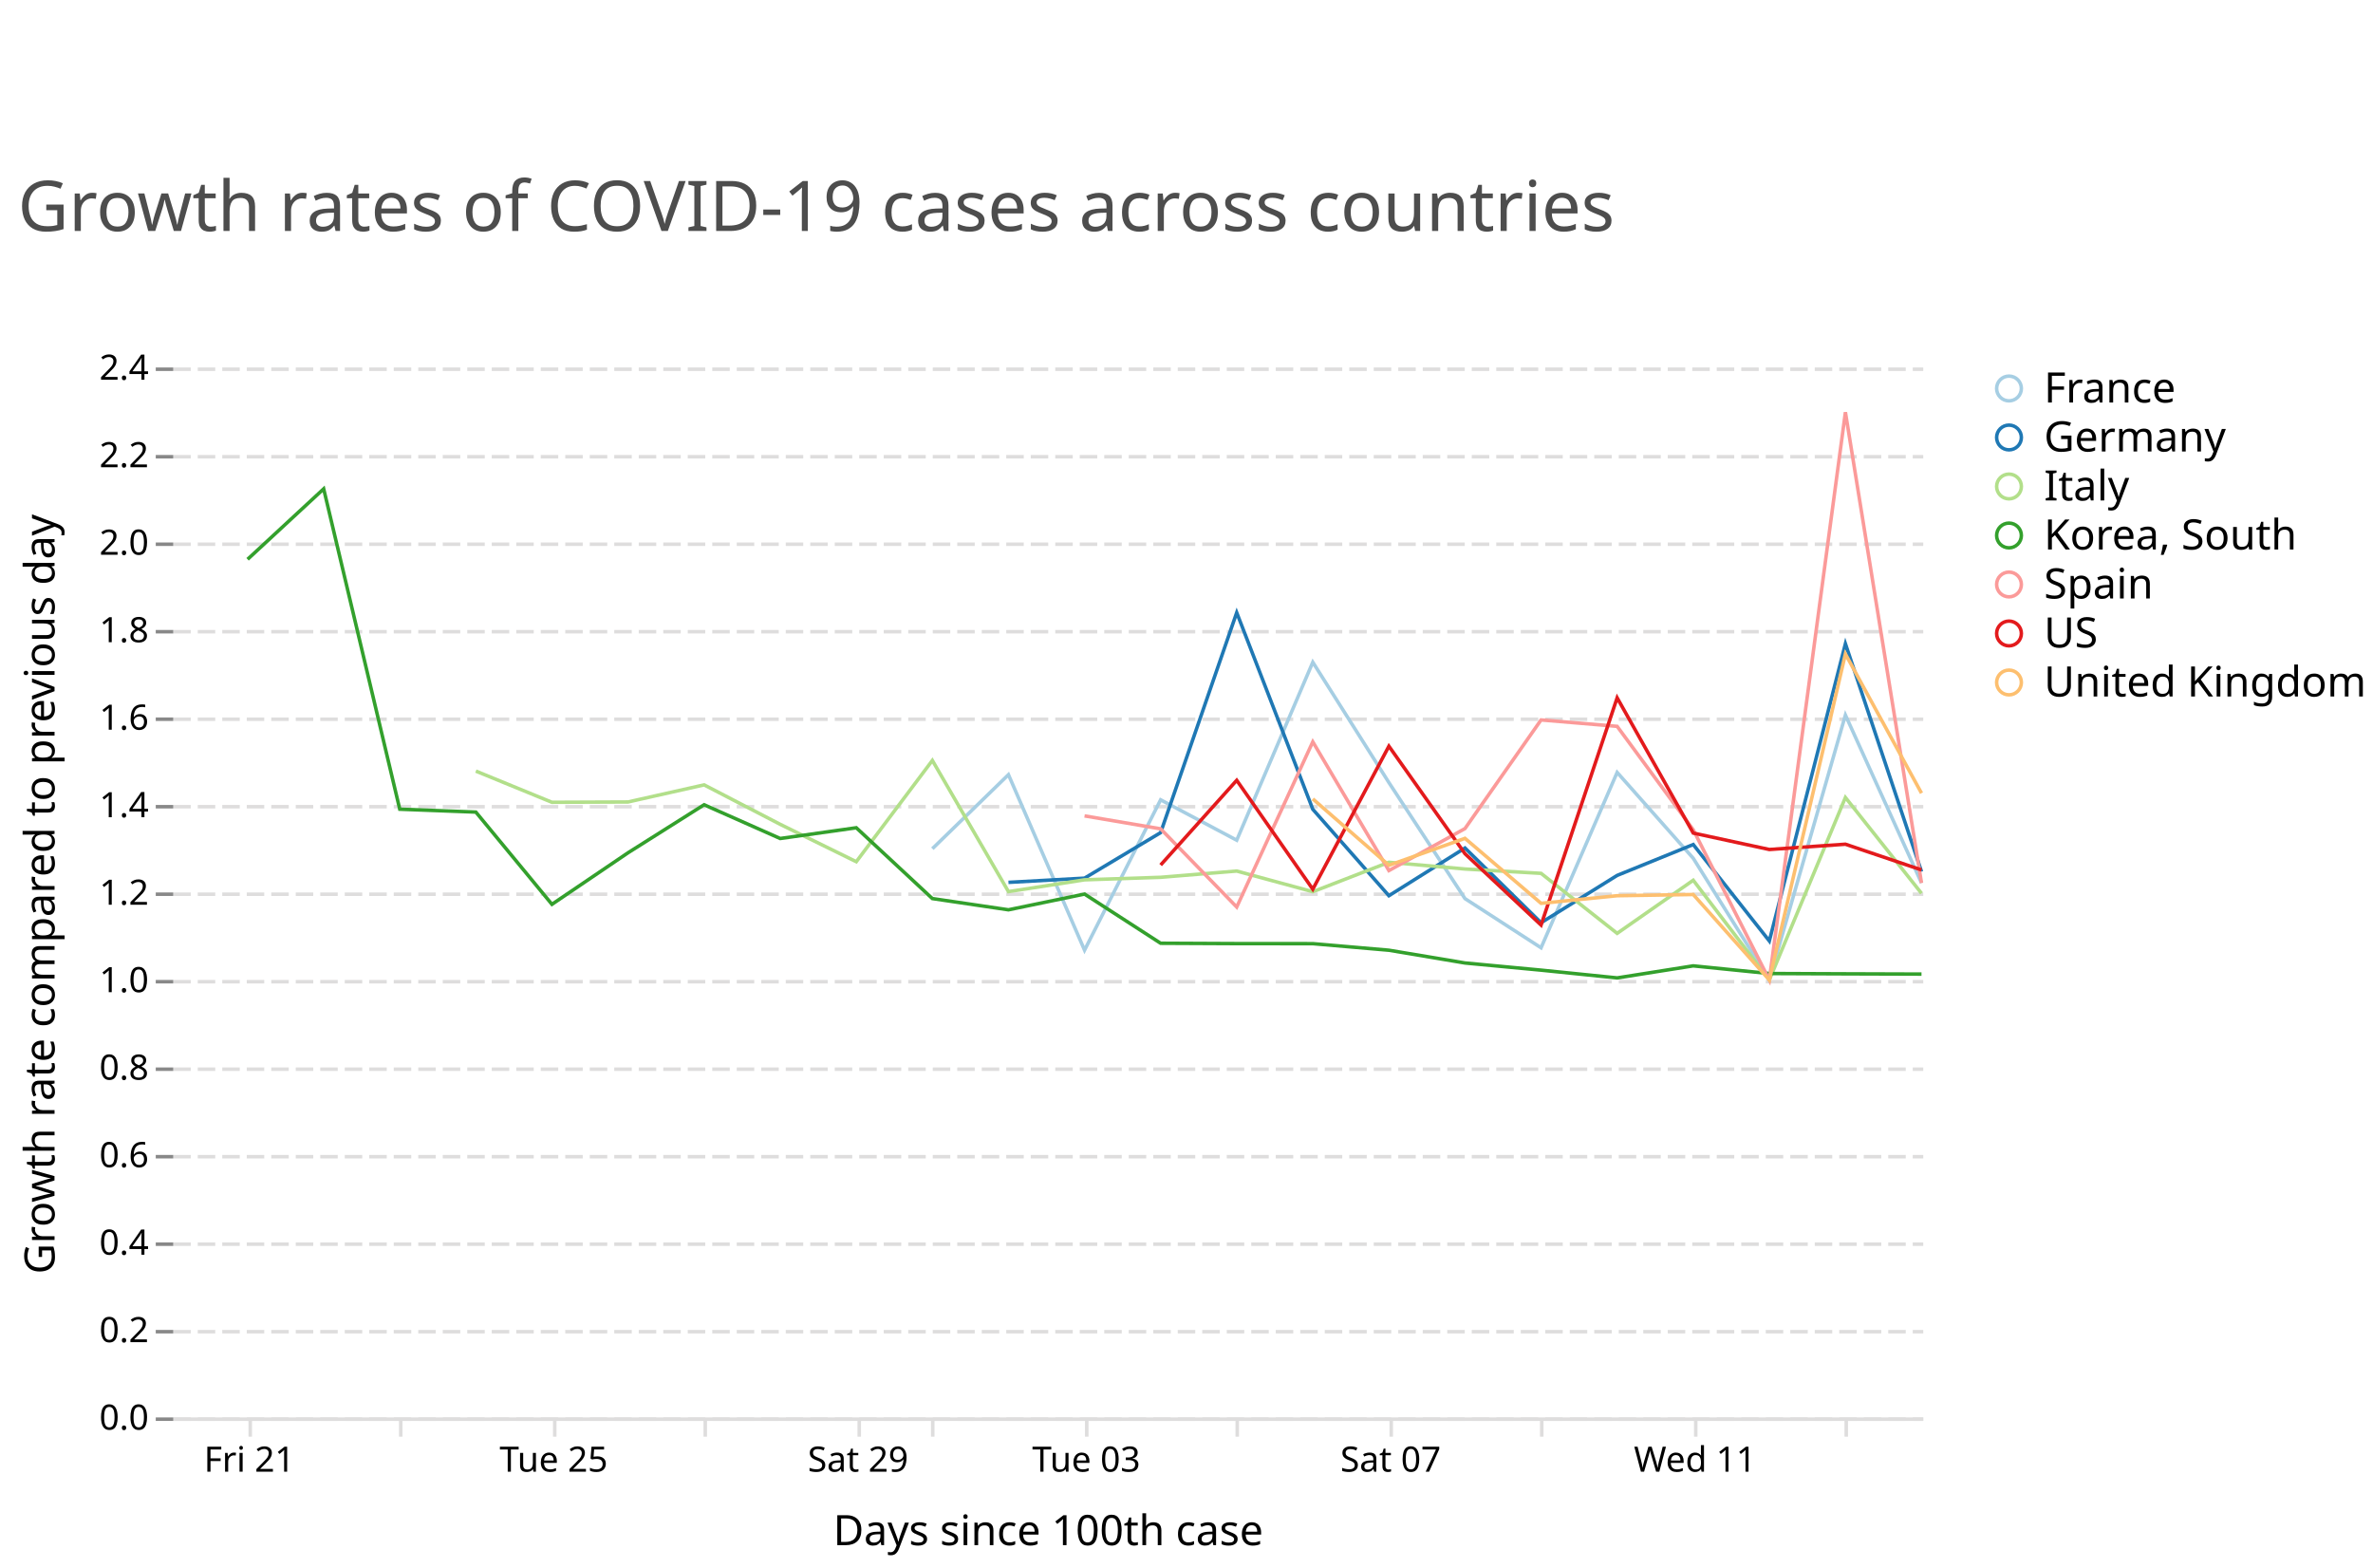
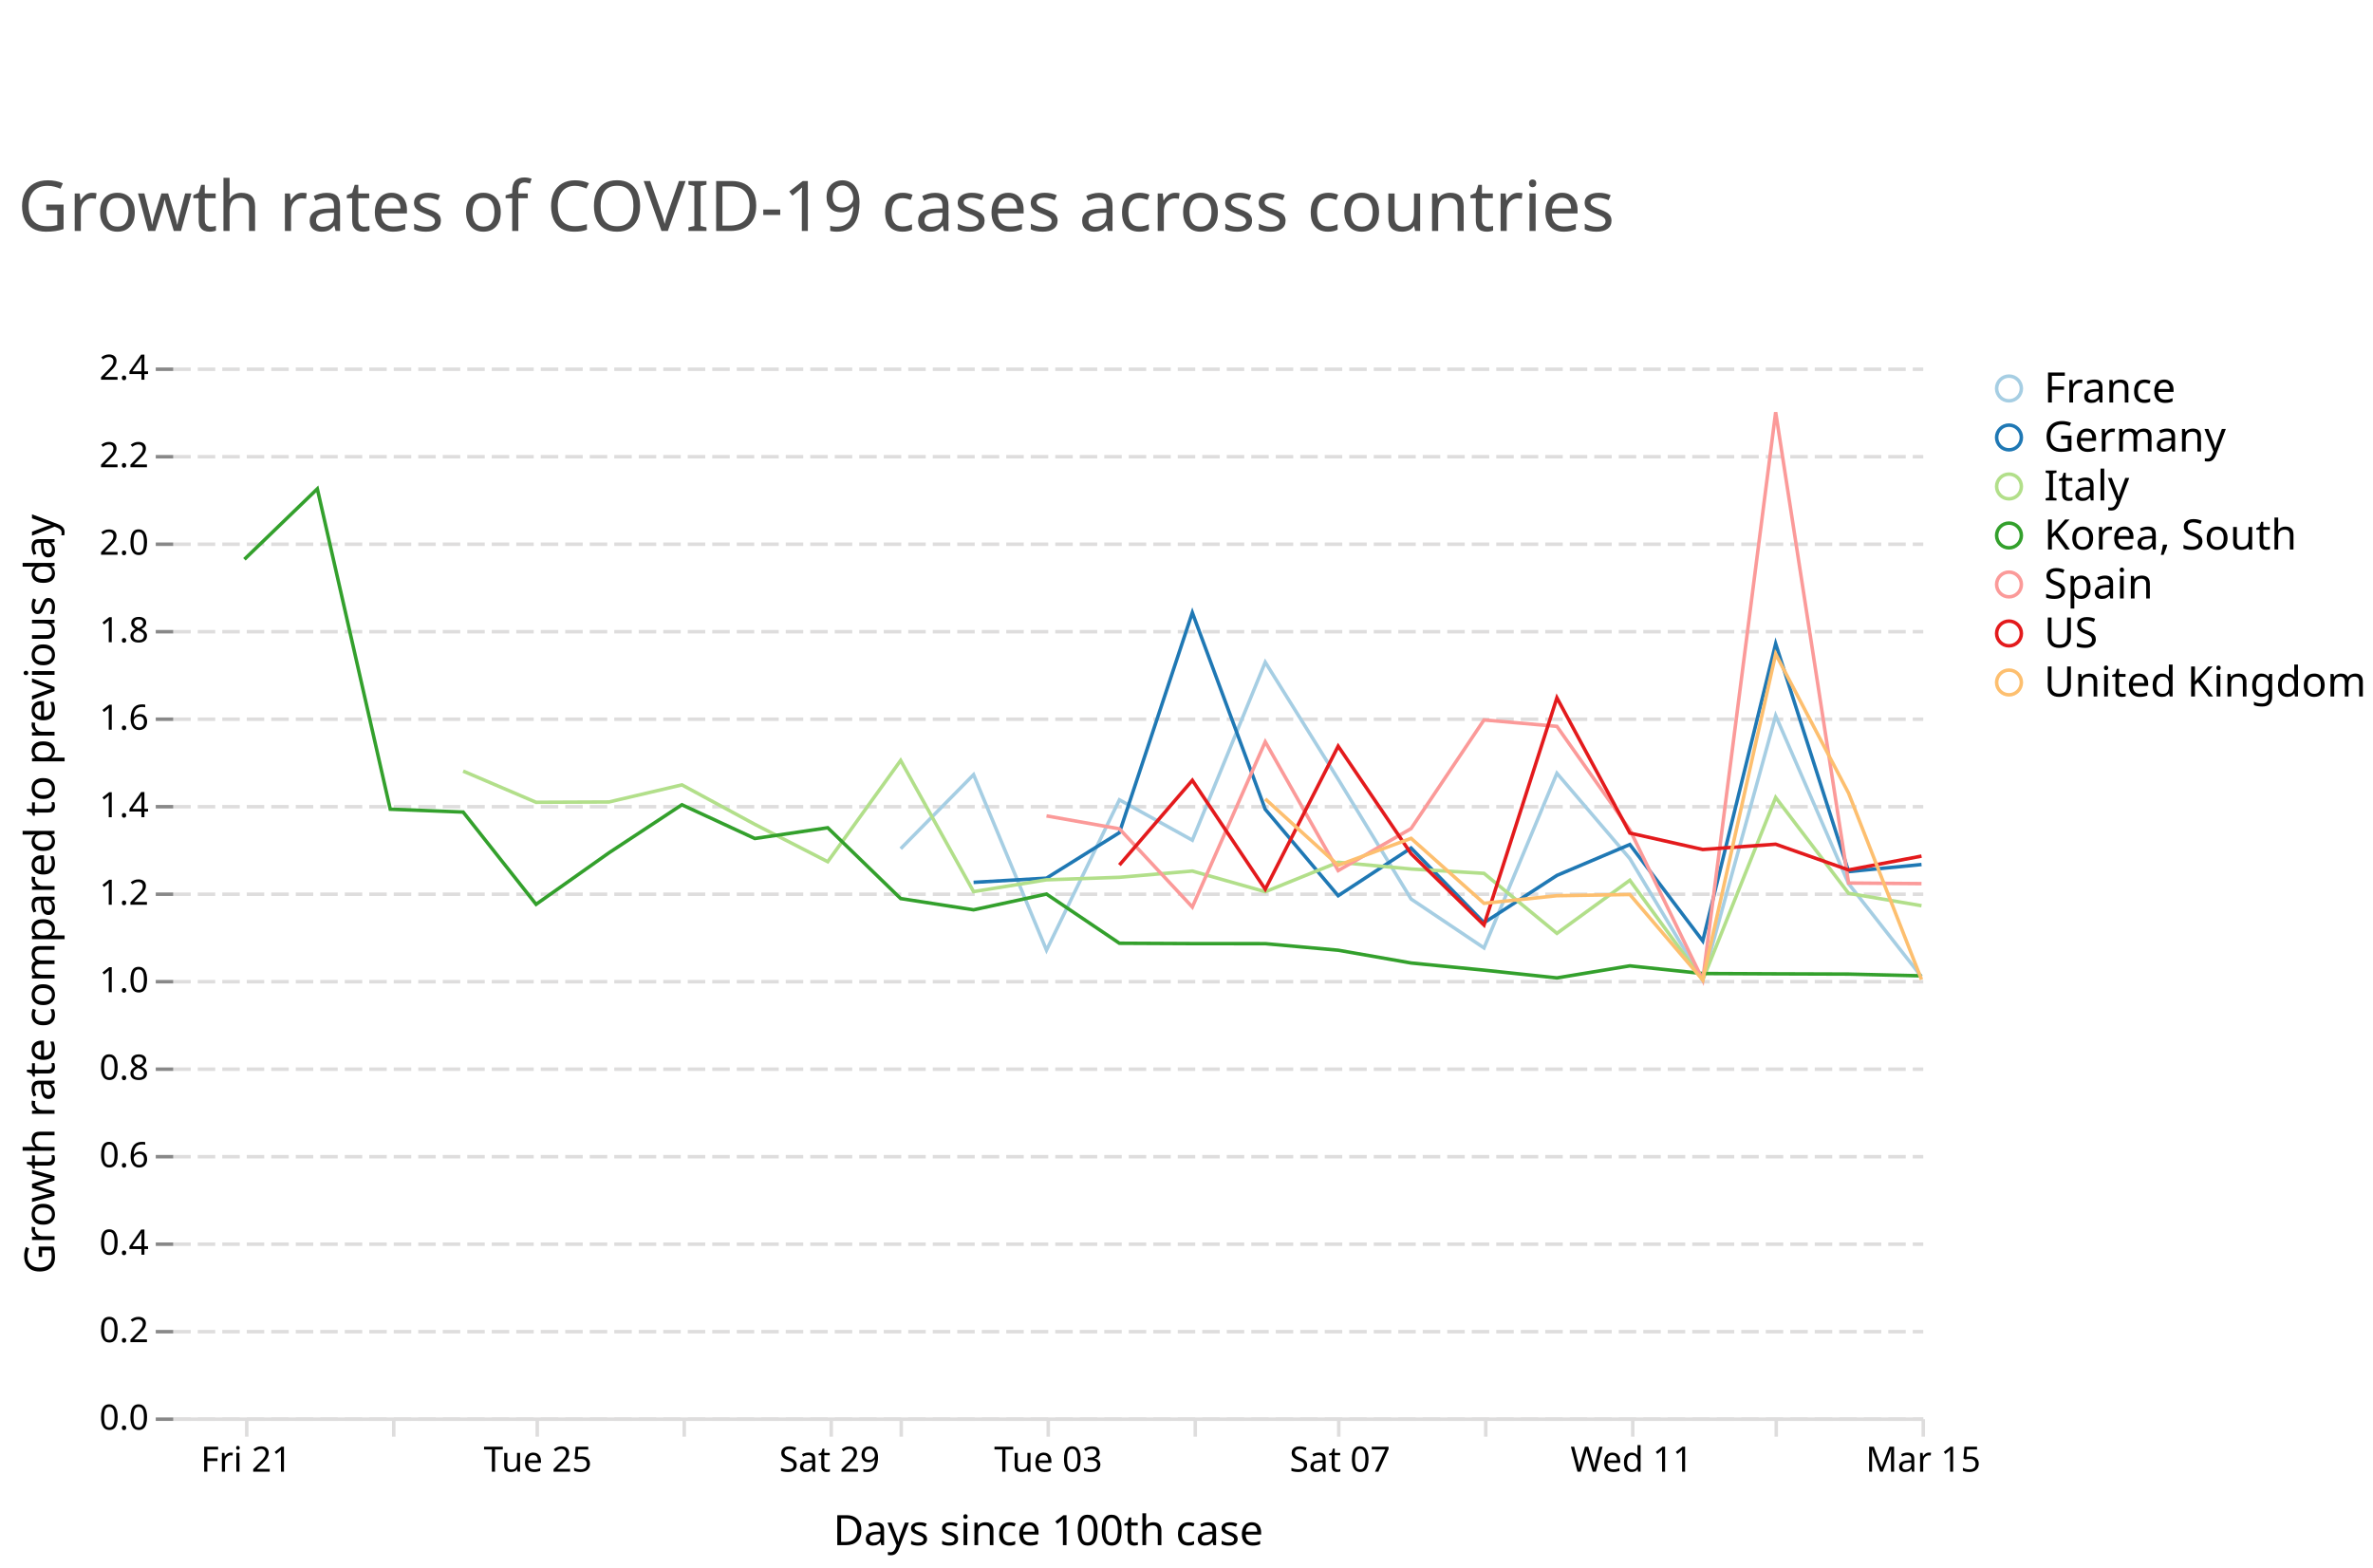
<svg xmlns="http://www.w3.org/2000/svg" class="marks" width="678" height="448" viewBox="0 0 678 448" version="1.1">
  <g transform="translate(49,105)">
    <g class="mark-group role-frame root">
      <g transform="translate(0,0)">
        <path class="background" d="M0,0h500v300h-500Z" style="fill: none; stroke: #ddd; stroke-width: 0;" />
        <g>
          <g class="mark-group role-axis">
            <g transform="translate(0.5,0.5)">
              <path class="background" d="M0,0h0v0h0Z" style="pointer-events: none; fill: none;" />
              <g>
                <g class="mark-rule role-axis-grid" style="pointer-events: none;">
                  <line transform="translate(0,300)" x2="500" y2="0" style="fill: none; stroke: #DEDDDD; stroke-width: 1; stroke-dasharray: 5,2; opacity: 1;" />
                  <line transform="translate(0,275)" x2="500" y2="0" style="fill: none; stroke: #DEDDDD; stroke-width: 1; stroke-dasharray: 5,2; opacity: 1;" />
                  <line transform="translate(0,250)" x2="500" y2="0" style="fill: none; stroke: #DEDDDD; stroke-width: 1; stroke-dasharray: 5,2; opacity: 1;" />
                  <line transform="translate(0,225)" x2="500" y2="0" style="fill: none; stroke: #DEDDDD; stroke-width: 1; stroke-dasharray: 5,2; opacity: 1;" />
                  <line transform="translate(0,200)" x2="500" y2="0" style="fill: none; stroke: #DEDDDD; stroke-width: 1; stroke-dasharray: 5,2; opacity: 1;" />
                  <line transform="translate(0,175)" x2="500" y2="0" style="fill: none; stroke: #DEDDDD; stroke-width: 1; stroke-dasharray: 5,2; opacity: 1;" />
                  <line transform="translate(0,150)" x2="500" y2="0" style="fill: none; stroke: #DEDDDD; stroke-width: 1; stroke-dasharray: 5,2; opacity: 1;" />
                  <line transform="translate(0,125)" x2="500" y2="0" style="fill: none; stroke: #DEDDDD; stroke-width: 1; stroke-dasharray: 5,2; opacity: 1;" />
                  <line transform="translate(0,100)" x2="500" y2="0" style="fill: none; stroke: #DEDDDD; stroke-width: 1; stroke-dasharray: 5,2; opacity: 1;" />
                  <line transform="translate(0,75)" x2="500" y2="0" style="fill: none; stroke: #DEDDDD; stroke-width: 1; stroke-dasharray: 5,2; opacity: 1;" />
                  <line transform="translate(0,50)" x2="500" y2="0" style="fill: none; stroke: #DEDDDD; stroke-width: 1; stroke-dasharray: 5,2; opacity: 1;" />
                  <line transform="translate(0,25)" x2="500" y2="0" style="fill: none; stroke: #DEDDDD; stroke-width: 1; stroke-dasharray: 5,2; opacity: 1;" />
                  <line transform="translate(0,0)" x2="500" y2="0" style="fill: none; stroke: #DEDDDD; stroke-width: 1; stroke-dasharray: 5,2; opacity: 1;" />
                </g>
              </g>
              <path class="foreground" d="" style="pointer-events: none; display: none; fill: none;" />
            </g>
          </g>
          <g class="mark-group role-scope pathgroup">
            <g transform="translate(0,0)">
              <path class="background" d="M0,0h500v300h-500Z" style="fill: none;" />
              <g>
                <g class="mark-line role-mark marks">
-                   <path d="M217.391,137.5L239.13,116.346L260.87,166.492L282.609,123.529L304.348,135.069L326.087,84.211L347.826,118.598L369.565,151.759L391.304,165.81L413.043,115.697L434.783,140.235L456.522,175L478.261,99.31L500,147.287" style="fill: none; stroke: #a6cee3; stroke-width: 1;" />
-                 </g>
-               </g>
-               <path class="foreground" d="" style="display: none; fill: none;" />
-             </g>
-             <g transform="translate(0,0)">
-               <path class="background" d="M0,0h500v300h-500Z" style="fill: none;" />
-               <g>
-                 <g class="mark-line role-mark marks">
-                   <path d="M239.13,147.115L260.87,145.912L282.609,132.908L304.348,70.038L326.087,126.245L347.826,150.933L369.565,137.297L391.304,158.654L413.043,145.132L434.783,136.307L456.522,163.863L478.261,78.934L500,144.048" style="fill: none; stroke: #1f78b4; stroke-width: 1;" />
-                 </g>
-               </g>
-               <path class="foreground" d="" style="display: none; fill: none;" />
-             </g>
-             <g transform="translate(0,0)">
-               <path class="background" d="M0,0h500v300h-500Z" style="fill: none;" />
-               <g>
-                 <g class="mark-line role-mark marks">
-                   <path d="M86.957,115.323L108.696,124.236L130.435,124.146L152.174,119.26L173.913,130.534L195.652,141.216L217.391,112.278L239.13,149.764L260.87,146.39L282.609,145.673L304.348,143.882L326.087,149.793L347.826,141.377L369.565,143.298L391.304,144.542L413.043,161.685L434.783,146.512L456.522,175L478.261,122.861L500,150.248" style="fill: none; stroke: #b2df8a; stroke-width: 1;" />
-                 </g>
-               </g>
-               <path class="foreground" d="" style="display: none; fill: none;" />
-             </g>
-             <g transform="translate(0,0)">
-               <path class="background" d="M0,0h500v300h-500Z" style="fill: none;" />
-               <g>
-                 <g class="mark-line role-mark marks">
-                   <path d="M21.739,54.808L43.478,34.681L65.217,126.212L86.957,127.035L108.696,153.391L130.435,138.664L152.174,124.941L173.913,134.584L195.652,131.515L217.391,151.746L239.13,154.959L260.87,150.461L282.609,164.515L304.348,164.615L326.087,164.631L347.826,166.506L369.565,170.153L391.304,172.197L413.043,174.415L434.783,170.974L456.522,173.162L478.261,173.253L500,173.324" style="fill: none; stroke: #33a02c; stroke-width: 1;" />
-                 </g>
-               </g>
-               <path class="foreground" d="" style="display: none; fill: none;" />
-             </g>
-             <g transform="translate(0,0)">
-               <path class="background" d="M0,0h500v300h-500Z" style="fill: none;" />
-               <g>
-                 <g class="mark-line role-mark marks">
-                   <path d="M260.87,128.125L282.609,131.818L304.348,154.167L326.087,106.95L347.826,143.75L369.565,131.75L391.304,100.706L413.043,102.54L434.783,132.08L456.522,175L478.261,12.78L500,147.31" style="fill: none; stroke: #fb9a99; stroke-width: 1;" />
-                 </g>
-               </g>
-               <path class="foreground" d="" style="display: none; fill: none;" />
-             </g>
-             <g transform="translate(0,0)">
-               <path class="background" d="M0,0h500v300h-500Z" style="fill: none;" />
-               <g>
-                 <g class="mark-line role-mark marks">
-                   <path d="M282.609,142.161L304.348,117.953L326.087,149.078L347.826,108.206L369.565,138.93L391.304,159.315L413.043,94.383L434.783,133.029L456.522,137.724L478.261,136.215L500,143.564" style="fill: none; stroke: #e31a1c; stroke-width: 1;" />
-                 </g>
-               </g>
-               <path class="foreground" d="" style="display: none; fill: none;" />
-             </g>
-             <g transform="translate(0,0)">
-               <path class="background" d="M0,0h500v300h-500Z" style="fill: none;" />
-               <g>
-                 <g class="mark-line role-mark marks">
-                   <path d="M326.087,123.276L347.826,142.226L369.565,134.541L391.304,153.102L413.043,150.932L434.783,150.586L456.522,175L478.261,81.863L500,121.629" style="fill: none; stroke: #fdbf6f; stroke-width: 1;" />
+                   <path d="M208.333,137.5L229.167,116.346L250,166.492L270.833,123.529L291.667,135.069L312.5,84.211L333.333,117.645L354.167,151.881L375,165.851L395.833,115.941L416.667,140.332L437.5,175L458.333,99.476L479.167,147.495L500,174.079" style="fill: none; stroke: #a6cee3; stroke-width: 1;" />
+                 </g>
+               </g>
+               <path class="foreground" d="" style="display: none; fill: none;" />
+             </g>
+             <g transform="translate(0,0)">
+               <path class="background" d="M0,0h500v300h-500Z" style="fill: none;" />
+               <g>
+                 <g class="mark-line role-mark marks">
+                   <path d="M229.167,147.115L250,145.912L270.833,132.908L291.667,70.038L312.5,126.245L333.333,150.933L354.167,137.297L375,158.654L395.833,145.132L416.667,136.307L437.5,163.863L458.333,78.934L479.167,144.048L500,142.012" style="fill: none; stroke: #1f78b4; stroke-width: 1;" />
+                 </g>
+               </g>
+               <path class="foreground" d="" style="display: none; fill: none;" />
+             </g>
+             <g transform="translate(0,0)">
+               <path class="background" d="M0,0h500v300h-500Z" style="fill: none;" />
+               <g>
+                 <g class="mark-line role-mark marks">
+                   <path d="M83.333,115.323L104.167,124.236L125,124.146L145.833,119.26L166.667,130.534L187.5,141.216L208.333,112.278L229.167,149.764L250,146.39L270.833,145.673L291.667,143.882L312.5,149.793L333.333,141.377L354.167,143.298L375,144.542L395.833,161.685L416.667,146.512L437.5,175L458.333,122.861L479.167,150.248L500,153.79" style="fill: none; stroke: #b2df8a; stroke-width: 1;" />
+                 </g>
+               </g>
+               <path class="foreground" d="" style="display: none; fill: none;" />
+             </g>
+             <g transform="translate(0,0)">
+               <path class="background" d="M0,0h500v300h-500Z" style="fill: none;" />
+               <g>
+                 <g class="mark-line role-mark marks">
+                   <path d="M20.833,54.808L41.667,34.681L62.5,126.212L83.333,127.035L104.167,153.391L125,138.664L145.833,124.941L166.667,134.584L187.5,131.515L208.333,151.746L229.167,154.959L250,150.461L270.833,164.515L291.667,164.615L312.5,164.631L333.333,166.506L354.167,170.153L375,172.197L395.833,174.415L416.667,170.974L437.5,173.162L458.333,173.253L479.167,173.324L500,173.825" style="fill: none; stroke: #33a02c; stroke-width: 1;" />
+                 </g>
+               </g>
+               <path class="foreground" d="" style="display: none; fill: none;" />
+             </g>
+             <g transform="translate(0,0)">
+               <path class="background" d="M0,0h500v300h-500Z" style="fill: none;" />
+               <g>
+                 <g class="mark-line role-mark marks">
+                   <path d="M250,128.125L270.833,131.818L291.667,154.167L312.5,106.95L333.333,143.75L354.167,131.75L375,100.706L395.833,102.54L416.667,132.08L437.5,175L458.333,12.78L479.167,147.31L500,147.481" style="fill: none; stroke: #fb9a99; stroke-width: 1;" />
+                 </g>
+               </g>
+               <path class="foreground" d="" style="display: none; fill: none;" />
+             </g>
+             <g transform="translate(0,0)">
+               <path class="background" d="M0,0h500v300h-500Z" style="fill: none;" />
+               <g>
+                 <g class="mark-line role-mark marks">
+                   <path d="M270.833,142.161L291.667,117.953L312.5,149.078L333.333,108.206L354.167,138.93L375,159.315L395.833,94.383L416.667,133.029L437.5,137.724L458.333,136.215L479.167,143.564L500,139.613" style="fill: none; stroke: #e31a1c; stroke-width: 1;" />
+                 </g>
+               </g>
+               <path class="foreground" d="" style="display: none; fill: none;" />
+             </g>
+             <g transform="translate(0,0)">
+               <path class="background" d="M0,0h500v300h-500Z" style="fill: none;" />
+               <g>
+                 <g class="mark-line role-mark marks">
+                   <path d="M312.5,123.276L333.333,142.226L354.167,134.541L375,153.102L395.833,150.932L416.667,150.586L437.5,175L458.333,81.863L479.167,121.629L500,174.891" style="fill: none; stroke: #fdbf6f; stroke-width: 1;" />
                </g>
              </g>
              <path class="foreground" d="" style="display: none; fill: none;" />
            </g>
          </g>
          <g class="mark-group role-legend">
            <g transform="translate(519,0)">
              <path class="background" d="M0,0h105v96h-105Z" style="pointer-events: none; fill: none;" />
              <g>
                <g class="mark-group role-legend-entry">
                  <g transform="translate(0,0)">
                    <path class="background" d="M0,0h0v0h0Z" style="pointer-events: none; fill: none;" />
                    <g>
                      <g class="mark-group role-scope">
                        <g transform="translate(0,0)">
                          <path class="background" d="M0,0h104.683v12h-104.683Z" style="pointer-events: none; fill: none; opacity: 1;" />
                          <g>
                            <g class="mark-symbol role-legend-symbol" style="pointer-events: none;">
                              <path transform="translate(6,6)" d="M3.536,0A3.536,3.536,0,1,1,-3.536,0A3.536,3.536,0,1,1,3.536,0" style="fill: none; stroke: #a6cee3; stroke-width: 1; opacity: 1;" />
                            </g>
                            <g class="mark-text role-legend-label" style="pointer-events: none;">
                              <text text-anchor="start" transform="translate(16,10)" style="font-family: Avenir; font-size: 12px; fill: #000; opacity: 1;">France</text>
                            </g>
                          </g>
                          <path class="foreground" d="" style="pointer-events: none; display: none; fill: none;" />
                        </g>
                        <g transform="translate(0,14)">
                          <path class="background" d="M0,0h104.683v12h-104.683Z" style="pointer-events: none; fill: none; opacity: 1;" />
                          <g>
                            <g class="mark-symbol role-legend-symbol" style="pointer-events: none;">
                              <path transform="translate(6,6)" d="M3.536,0A3.536,3.536,0,1,1,-3.536,0A3.536,3.536,0,1,1,3.536,0" style="fill: none; stroke: #1f78b4; stroke-width: 1; opacity: 1;" />
                            </g>
                            <g class="mark-text role-legend-label" style="pointer-events: none;">
                              <text text-anchor="start" transform="translate(16,10)" style="font-family: Avenir; font-size: 12px; fill: #000; opacity: 1;">Germany</text>
                            </g>
                          </g>
                          <path class="foreground" d="" style="pointer-events: none; display: none; fill: none;" />
                        </g>
                        <g transform="translate(0,28)">
                          <path class="background" d="M0,0h104.683v12h-104.683Z" style="pointer-events: none; fill: none; opacity: 1;" />
                          <g>
                            <g class="mark-symbol role-legend-symbol" style="pointer-events: none;">
                              <path transform="translate(6,6)" d="M3.536,0A3.536,3.536,0,1,1,-3.536,0A3.536,3.536,0,1,1,3.536,0" style="fill: none; stroke: #b2df8a; stroke-width: 1; opacity: 1;" />
                            </g>
                            <g class="mark-text role-legend-label" style="pointer-events: none;">
                              <text text-anchor="start" transform="translate(16,10)" style="font-family: Avenir; font-size: 12px; fill: #000; opacity: 1;">Italy</text>
                            </g>
                          </g>
                          <path class="foreground" d="" style="pointer-events: none; display: none; fill: none;" />
                        </g>
                        <g transform="translate(0,42)">
                          <path class="background" d="M0,0h104.683v12h-104.683Z" style="pointer-events: none; fill: none; opacity: 1;" />
                          <g>
                            <g class="mark-symbol role-legend-symbol" style="pointer-events: none;">
                              <path transform="translate(6,6)" d="M3.536,0A3.536,3.536,0,1,1,-3.536,0A3.536,3.536,0,1,1,3.536,0" style="fill: none; stroke: #33a02c; stroke-width: 1; opacity: 1;" />
                            </g>
                            <g class="mark-text role-legend-label" style="pointer-events: none;">
                              <text text-anchor="start" transform="translate(16,10)" style="font-family: Avenir; font-size: 12px; fill: #000; opacity: 1;">Korea, South</text>
                            </g>
                          </g>
                          <path class="foreground" d="" style="pointer-events: none; display: none; fill: none;" />
                        </g>
                        <g transform="translate(0,56)">
                          <path class="background" d="M0,0h104.683v12h-104.683Z" style="pointer-events: none; fill: none; opacity: 1;" />
                          <g>
                            <g class="mark-symbol role-legend-symbol" style="pointer-events: none;">
                              <path transform="translate(6,6)" d="M3.536,0A3.536,3.536,0,1,1,-3.536,0A3.536,3.536,0,1,1,3.536,0" style="fill: none; stroke: #fb9a99; stroke-width: 1; opacity: 1;" />
                            </g>
                            <g class="mark-text role-legend-label" style="pointer-events: none;">
                              <text text-anchor="start" transform="translate(16,10)" style="font-family: Avenir; font-size: 12px; fill: #000; opacity: 1;">Spain</text>
                            </g>
                          </g>
                          <path class="foreground" d="" style="pointer-events: none; display: none; fill: none;" />
                        </g>
                        <g transform="translate(0,70)">
                          <path class="background" d="M0,0h104.683v12h-104.683Z" style="pointer-events: none; fill: none; opacity: 1;" />
                          <g>
                            <g class="mark-symbol role-legend-symbol" style="pointer-events: none;">
                              <path transform="translate(6,6)" d="M3.536,0A3.536,3.536,0,1,1,-3.536,0A3.536,3.536,0,1,1,3.536,0" style="fill: none; stroke: #e31a1c; stroke-width: 1; opacity: 1;" />
                            </g>
                            <g class="mark-text role-legend-label" style="pointer-events: none;">
                              <text text-anchor="start" transform="translate(16,10)" style="font-family: Avenir; font-size: 12px; fill: #000; opacity: 1;">US</text>
                            </g>
                          </g>
                          <path class="foreground" d="" style="pointer-events: none; display: none; fill: none;" />
                        </g>
                        <g transform="translate(0,84)">
                          <path class="background" d="M0,0h104.683v12h-104.683Z" style="pointer-events: none; fill: none; opacity: 1;" />
                          <g>
                            <g class="mark-symbol role-legend-symbol" style="pointer-events: none;">
                              <path transform="translate(6,6)" d="M3.536,0A3.536,3.536,0,1,1,-3.536,0A3.536,3.536,0,1,1,3.536,0" style="fill: none; stroke: #fdbf6f; stroke-width: 1; opacity: 1;" />
                            </g>
                            <g class="mark-text role-legend-label" style="pointer-events: none;">
                              <text text-anchor="start" transform="translate(16,10)" style="font-family: Avenir; font-size: 12px; fill: #000; opacity: 1;">United Kingdom</text>
                            </g>
                          </g>
                          <path class="foreground" d="" style="pointer-events: none; display: none; fill: none;" />
                        </g>
                      </g>
                    </g>
                    <path class="foreground" d="" style="pointer-events: none; display: none; fill: none;" />
                  </g>
                </g>
              </g>
              <path class="foreground" d="" style="pointer-events: none; display: none; fill: none;" />
            </g>
          </g>
          <g class="mark-group role-title">
            <g transform="translate(-43.91667,-55)">
              <path class="background" d="M0,0h0v0h0Z" style="pointer-events: none; fill: none;" />
              <g>
                <g class="mark-text role-title-text" style="pointer-events: none;">
                  <text text-anchor="start" transform="translate(0,16)" style="font-family: Avenir; font-size: 20px; font-weight: 300; fill: #4d4d4d; opacity: 1;">Growth rates of COVID-19 cases across countries</text>
                </g>
              </g>
              <path class="foreground" d="" style="pointer-events: none; display: none; fill: none;" />
            </g>
          </g>
          <g class="mark-group role-axis">
            <g transform="translate(0.5,300.5)">
              <path class="background" d="M0,0h0v0h0Z" style="pointer-events: none; fill: none;" />
              <g>
                <g class="mark-rule role-axis-tick" style="pointer-events: none;">
-                   <line transform="translate(22,0)" x2="0" y2="5" style="fill: none; stroke: #DEDDDD; stroke-width: 1; opacity: 1;" />
-                   <line transform="translate(65,0)" x2="0" y2="5" style="fill: none; stroke: #DEDDDD; stroke-width: 1; opacity: 1;" />
-                   <line transform="translate(109,0)" x2="0" y2="5" style="fill: none; stroke: #DEDDDD; stroke-width: 1; opacity: 1;" />
-                   <line transform="translate(152,0)" x2="0" y2="5" style="fill: none; stroke: #DEDDDD; stroke-width: 1; opacity: 1;" />
-                   <line transform="translate(196,0)" x2="0" y2="5" style="fill: none; stroke: #DEDDDD; stroke-width: 1; opacity: 1;" />
-                   <line transform="translate(217,0)" x2="0" y2="5" style="fill: none; stroke: #DEDDDD; stroke-width: 1; opacity: 1;" />
-                   <line transform="translate(261,0)" x2="0" y2="5" style="fill: none; stroke: #DEDDDD; stroke-width: 1; opacity: 1;" />
-                   <line transform="translate(304,0)" x2="0" y2="5" style="fill: none; stroke: #DEDDDD; stroke-width: 1; opacity: 1;" />
-                   <line transform="translate(348,0)" x2="0" y2="5" style="fill: none; stroke: #DEDDDD; stroke-width: 1; opacity: 1;" />
-                   <line transform="translate(391,0)" x2="0" y2="5" style="fill: none; stroke: #DEDDDD; stroke-width: 1; opacity: 1;" />
-                   <line transform="translate(435,0)" x2="0" y2="5" style="fill: none; stroke: #DEDDDD; stroke-width: 1; opacity: 1;" />
-                   <line transform="translate(478,0)" x2="0" y2="5" style="fill: none; stroke: #DEDDDD; stroke-width: 1; opacity: 1;" />
+                   <line transform="translate(21,0)" x2="0" y2="5" style="fill: none; stroke: #DEDDDD; stroke-width: 1; opacity: 1;" />
+                   <line transform="translate(63,0)" x2="0" y2="5" style="fill: none; stroke: #DEDDDD; stroke-width: 1; opacity: 1;" />
+                   <line transform="translate(104,0)" x2="0" y2="5" style="fill: none; stroke: #DEDDDD; stroke-width: 1; opacity: 1;" />
+                   <line transform="translate(146,0)" x2="0" y2="5" style="fill: none; stroke: #DEDDDD; stroke-width: 1; opacity: 1;" />
+                   <line transform="translate(188,0)" x2="0" y2="5" style="fill: none; stroke: #DEDDDD; stroke-width: 1; opacity: 1;" />
+                   <line transform="translate(208,0)" x2="0" y2="5" style="fill: none; stroke: #DEDDDD; stroke-width: 1; opacity: 1;" />
+                   <line transform="translate(250,0)" x2="0" y2="5" style="fill: none; stroke: #DEDDDD; stroke-width: 1; opacity: 1;" />
+                   <line transform="translate(292,0)" x2="0" y2="5" style="fill: none; stroke: #DEDDDD; stroke-width: 1; opacity: 1;" />
+                   <line transform="translate(333,0)" x2="0" y2="5" style="fill: none; stroke: #DEDDDD; stroke-width: 1; opacity: 1;" />
+                   <line transform="translate(375,0)" x2="0" y2="5" style="fill: none; stroke: #DEDDDD; stroke-width: 1; opacity: 1;" />
+                   <line transform="translate(417,0)" x2="0" y2="5" style="fill: none; stroke: #DEDDDD; stroke-width: 1; opacity: 1;" />
+                   <line transform="translate(458,0)" x2="0" y2="5" style="fill: none; stroke: #DEDDDD; stroke-width: 1; opacity: 1;" />
+                   <line transform="translate(500,0)" x2="0" y2="5" style="fill: none; stroke: #DEDDDD; stroke-width: 1; opacity: 1;" />
                </g>
                <g class="mark-text role-axis-label" style="pointer-events: none;">
-                   <text text-anchor="middle" transform="translate(21.73913,15)" style="font-family: Avenir; font-size: 10px; fill: #000; opacity: 1;">Fri 21</text>
-                   <text text-anchor="middle" transform="translate(65.21739,15)" style="font-family: Avenir; font-size: 10px; fill: #000; opacity: 0;">Feb 23</text>
-                   <text text-anchor="middle" transform="translate(108.6957,15)" style="font-family: Avenir; font-size: 10px; fill: #000; opacity: 1;">Tue 25</text>
-                   <text text-anchor="middle" transform="translate(152.1739,15)" style="font-family: Avenir; font-size: 10px; fill: #000; opacity: 0;">Thu 27</text>
-                   <text text-anchor="middle" transform="translate(195.6522,15)" style="font-family: Avenir; font-size: 10px; fill: #000; opacity: 1;">Sat 29</text>
-                   <text text-anchor="middle" transform="translate(217.3913,15)" style="font-family: Avenir; font-size: 10px; fill: #000; opacity: 0;">March</text>
-                   <text text-anchor="middle" transform="translate(260.8696,15)" style="font-family: Avenir; font-size: 10px; fill: #000; opacity: 1;">Tue 03</text>
-                   <text text-anchor="middle" transform="translate(304.3478,15)" style="font-family: Avenir; font-size: 10px; fill: #000; opacity: 0;">Thu 05</text>
-                   <text text-anchor="middle" transform="translate(347.8261,15)" style="font-family: Avenir; font-size: 10px; fill: #000; opacity: 1;">Sat 07</text>
-                   <text text-anchor="middle" transform="translate(391.3043,15)" style="font-family: Avenir; font-size: 10px; fill: #000; opacity: 0;">Mon 09</text>
-                   <text text-anchor="middle" transform="translate(434.7826,15)" style="font-family: Avenir; font-size: 10px; fill: #000; opacity: 1;">Wed 11</text>
-                   <text text-anchor="middle" transform="translate(478.2609,15)" style="font-family: Avenir; font-size: 10px; fill: #000; opacity: 0;">Fri 13</text>
+                   <text text-anchor="middle" transform="translate(20.83333,15)" style="font-family: Avenir; font-size: 10px; fill: #000; opacity: 1;">Fri 21</text>
+                   <text text-anchor="middle" transform="translate(62.5,15)" style="font-family: Avenir; font-size: 10px; fill: #000; opacity: 0;">Feb 23</text>
+                   <text text-anchor="middle" transform="translate(104.1667,15)" style="font-family: Avenir; font-size: 10px; fill: #000; opacity: 1;">Tue 25</text>
+                   <text text-anchor="middle" transform="translate(145.8333,15)" style="font-family: Avenir; font-size: 10px; fill: #000; opacity: 0;">Thu 27</text>
+                   <text text-anchor="middle" transform="translate(187.5,15)" style="font-family: Avenir; font-size: 10px; fill: #000; opacity: 1;">Sat 29</text>
+                   <text text-anchor="middle" transform="translate(208.3333,15)" style="font-family: Avenir; font-size: 10px; fill: #000; opacity: 0;">March</text>
+                   <text text-anchor="middle" transform="translate(250,15)" style="font-family: Avenir; font-size: 10px; fill: #000; opacity: 1;">Tue 03</text>
+                   <text text-anchor="middle" transform="translate(291.6667,15)" style="font-family: Avenir; font-size: 10px; fill: #000; opacity: 0;">Thu 05</text>
+                   <text text-anchor="middle" transform="translate(333.3333,15)" style="font-family: Avenir; font-size: 10px; fill: #000; opacity: 1;">Sat 07</text>
+                   <text text-anchor="middle" transform="translate(375,15)" style="font-family: Avenir; font-size: 10px; fill: #000; opacity: 0;">Mon 09</text>
+                   <text text-anchor="middle" transform="translate(416.6667,15)" style="font-family: Avenir; font-size: 10px; fill: #000; opacity: 1;">Wed 11</text>
+                   <text text-anchor="middle" transform="translate(458.3333,15)" style="font-family: Avenir; font-size: 10px; fill: #000; opacity: 0;">Fri 13</text>
+                   <text text-anchor="middle" transform="translate(500,15)" style="font-family: Avenir; font-size: 10px; fill: #000; opacity: 1;">Mar 15</text>
                </g>
                <g class="mark-rule role-axis-domain" style="pointer-events: none;">
                  <line transform="translate(0,0)" x2="500" y2="0" style="fill: none; stroke: #DEDDDD; stroke-width: 1; stroke-dashoffset: 10; opacity: 1;" />
                </g>
                <g class="mark-text role-axis-title" style="pointer-events: none;">
                  <text text-anchor="middle" transform="translate(250,36)" style="font-family: Avenir; font-size: 12px; font-weight: 400; fill: #000; opacity: 1;">Days since 100th case</text>
                </g>
              </g>
              <path class="foreground" d="" style="pointer-events: none; display: none; fill: none;" />
            </g>
          </g>
          <g class="mark-group role-axis">
            <g transform="translate(0.5,0.5)">
              <path class="background" d="M0,0h0v0h0Z" style="pointer-events: none; fill: none;" />
              <g>
                <g class="mark-rule role-axis-tick" style="pointer-events: none;">
                  <line transform="translate(0,300)" x2="-5" y2="0" style="fill: none; stroke: #888; stroke-width: 1; opacity: 1;" />
                  <line transform="translate(0,275)" x2="-5" y2="0" style="fill: none; stroke: #888; stroke-width: 1; opacity: 1;" />
                  <line transform="translate(0,250)" x2="-5" y2="0" style="fill: none; stroke: #888; stroke-width: 1; opacity: 1;" />
                  <line transform="translate(0,225)" x2="-5" y2="0" style="fill: none; stroke: #888; stroke-width: 1; opacity: 1;" />
                  <line transform="translate(0,200)" x2="-5" y2="0" style="fill: none; stroke: #888; stroke-width: 1; opacity: 1;" />
                  <line transform="translate(0,175)" x2="-5" y2="0" style="fill: none; stroke: #888; stroke-width: 1; opacity: 1;" />
                  <line transform="translate(0,150)" x2="-5" y2="0" style="fill: none; stroke: #888; stroke-width: 1; opacity: 1;" />
                  <line transform="translate(0,125)" x2="-5" y2="0" style="fill: none; stroke: #888; stroke-width: 1; opacity: 1;" />
                  <line transform="translate(0,100)" x2="-5" y2="0" style="fill: none; stroke: #888; stroke-width: 1; opacity: 1;" />
                  <line transform="translate(0,75)" x2="-5" y2="0" style="fill: none; stroke: #888; stroke-width: 1; opacity: 1;" />
                  <line transform="translate(0,50)" x2="-5" y2="0" style="fill: none; stroke: #888; stroke-width: 1; opacity: 1;" />
                  <line transform="translate(0,25)" x2="-5" y2="0" style="fill: none; stroke: #888; stroke-width: 1; opacity: 1;" />
                  <line transform="translate(0,0)" x2="-5" y2="0" style="fill: none; stroke: #888; stroke-width: 1; opacity: 1;" />
                </g>
                <g class="mark-text role-axis-label" style="pointer-events: none;">
                  <text text-anchor="end" transform="translate(-7,303)" style="font-family: Avenir; font-size: 10px; fill: #000; opacity: 1;">0.0</text>
                  <text text-anchor="end" transform="translate(-7,278)" style="font-family: Avenir; font-size: 10px; fill: #000; opacity: 1;">0.2</text>
                  <text text-anchor="end" transform="translate(-7,253)" style="font-family: Avenir; font-size: 10px; fill: #000; opacity: 1;">0.4</text>
                  <text text-anchor="end" transform="translate(-7,228)" style="font-family: Avenir; font-size: 10px; fill: #000; opacity: 1;">0.6</text>
                  <text text-anchor="end" transform="translate(-7,203)" style="font-family: Avenir; font-size: 10px; fill: #000; opacity: 1;">0.8</text>
                  <text text-anchor="end" transform="translate(-7,178)" style="font-family: Avenir; font-size: 10px; fill: #000; opacity: 1;">1.0</text>
                  <text text-anchor="end" transform="translate(-7,153)" style="font-family: Avenir; font-size: 10px; fill: #000; opacity: 1;">1.2</text>
                  <text text-anchor="end" transform="translate(-7,128)" style="font-family: Avenir; font-size: 10px; fill: #000; opacity: 1;">1.4</text>
                  <text text-anchor="end" transform="translate(-7,103)" style="font-family: Avenir; font-size: 10px; fill: #000; opacity: 1;">1.6</text>
                  <text text-anchor="end" transform="translate(-7,78)" style="font-family: Avenir; font-size: 10px; fill: #000; opacity: 1;">1.8</text>
                  <text text-anchor="end" transform="translate(-7,53)" style="font-family: Avenir; font-size: 10px; fill: #000; opacity: 1;">2.0</text>
                  <text text-anchor="end" transform="translate(-7,28)" style="font-family: Avenir; font-size: 10px; fill: #000; opacity: 1;">2.2</text>
                  <text text-anchor="end" transform="translate(-7,3)" style="font-family: Avenir; font-size: 10px; fill: #000; opacity: 1;">2.4</text>
                </g>
                <g class="mark-text role-axis-title" style="pointer-events: none;">
                  <text text-anchor="middle" transform="translate(-30.91667,150) rotate(-90) translate(0,-3)" style="font-family: Avenir; font-size: 12px; font-weight: 400; fill: #000; opacity: 1;">Growth rate compared to previous day</text>
                </g>
              </g>
              <path class="foreground" d="" style="pointer-events: none; display: none; fill: none;" />
            </g>
          </g>
        </g>
        <path class="foreground" d="" style="display: none; fill: none;" />
      </g>
    </g>
  </g>
</svg>
